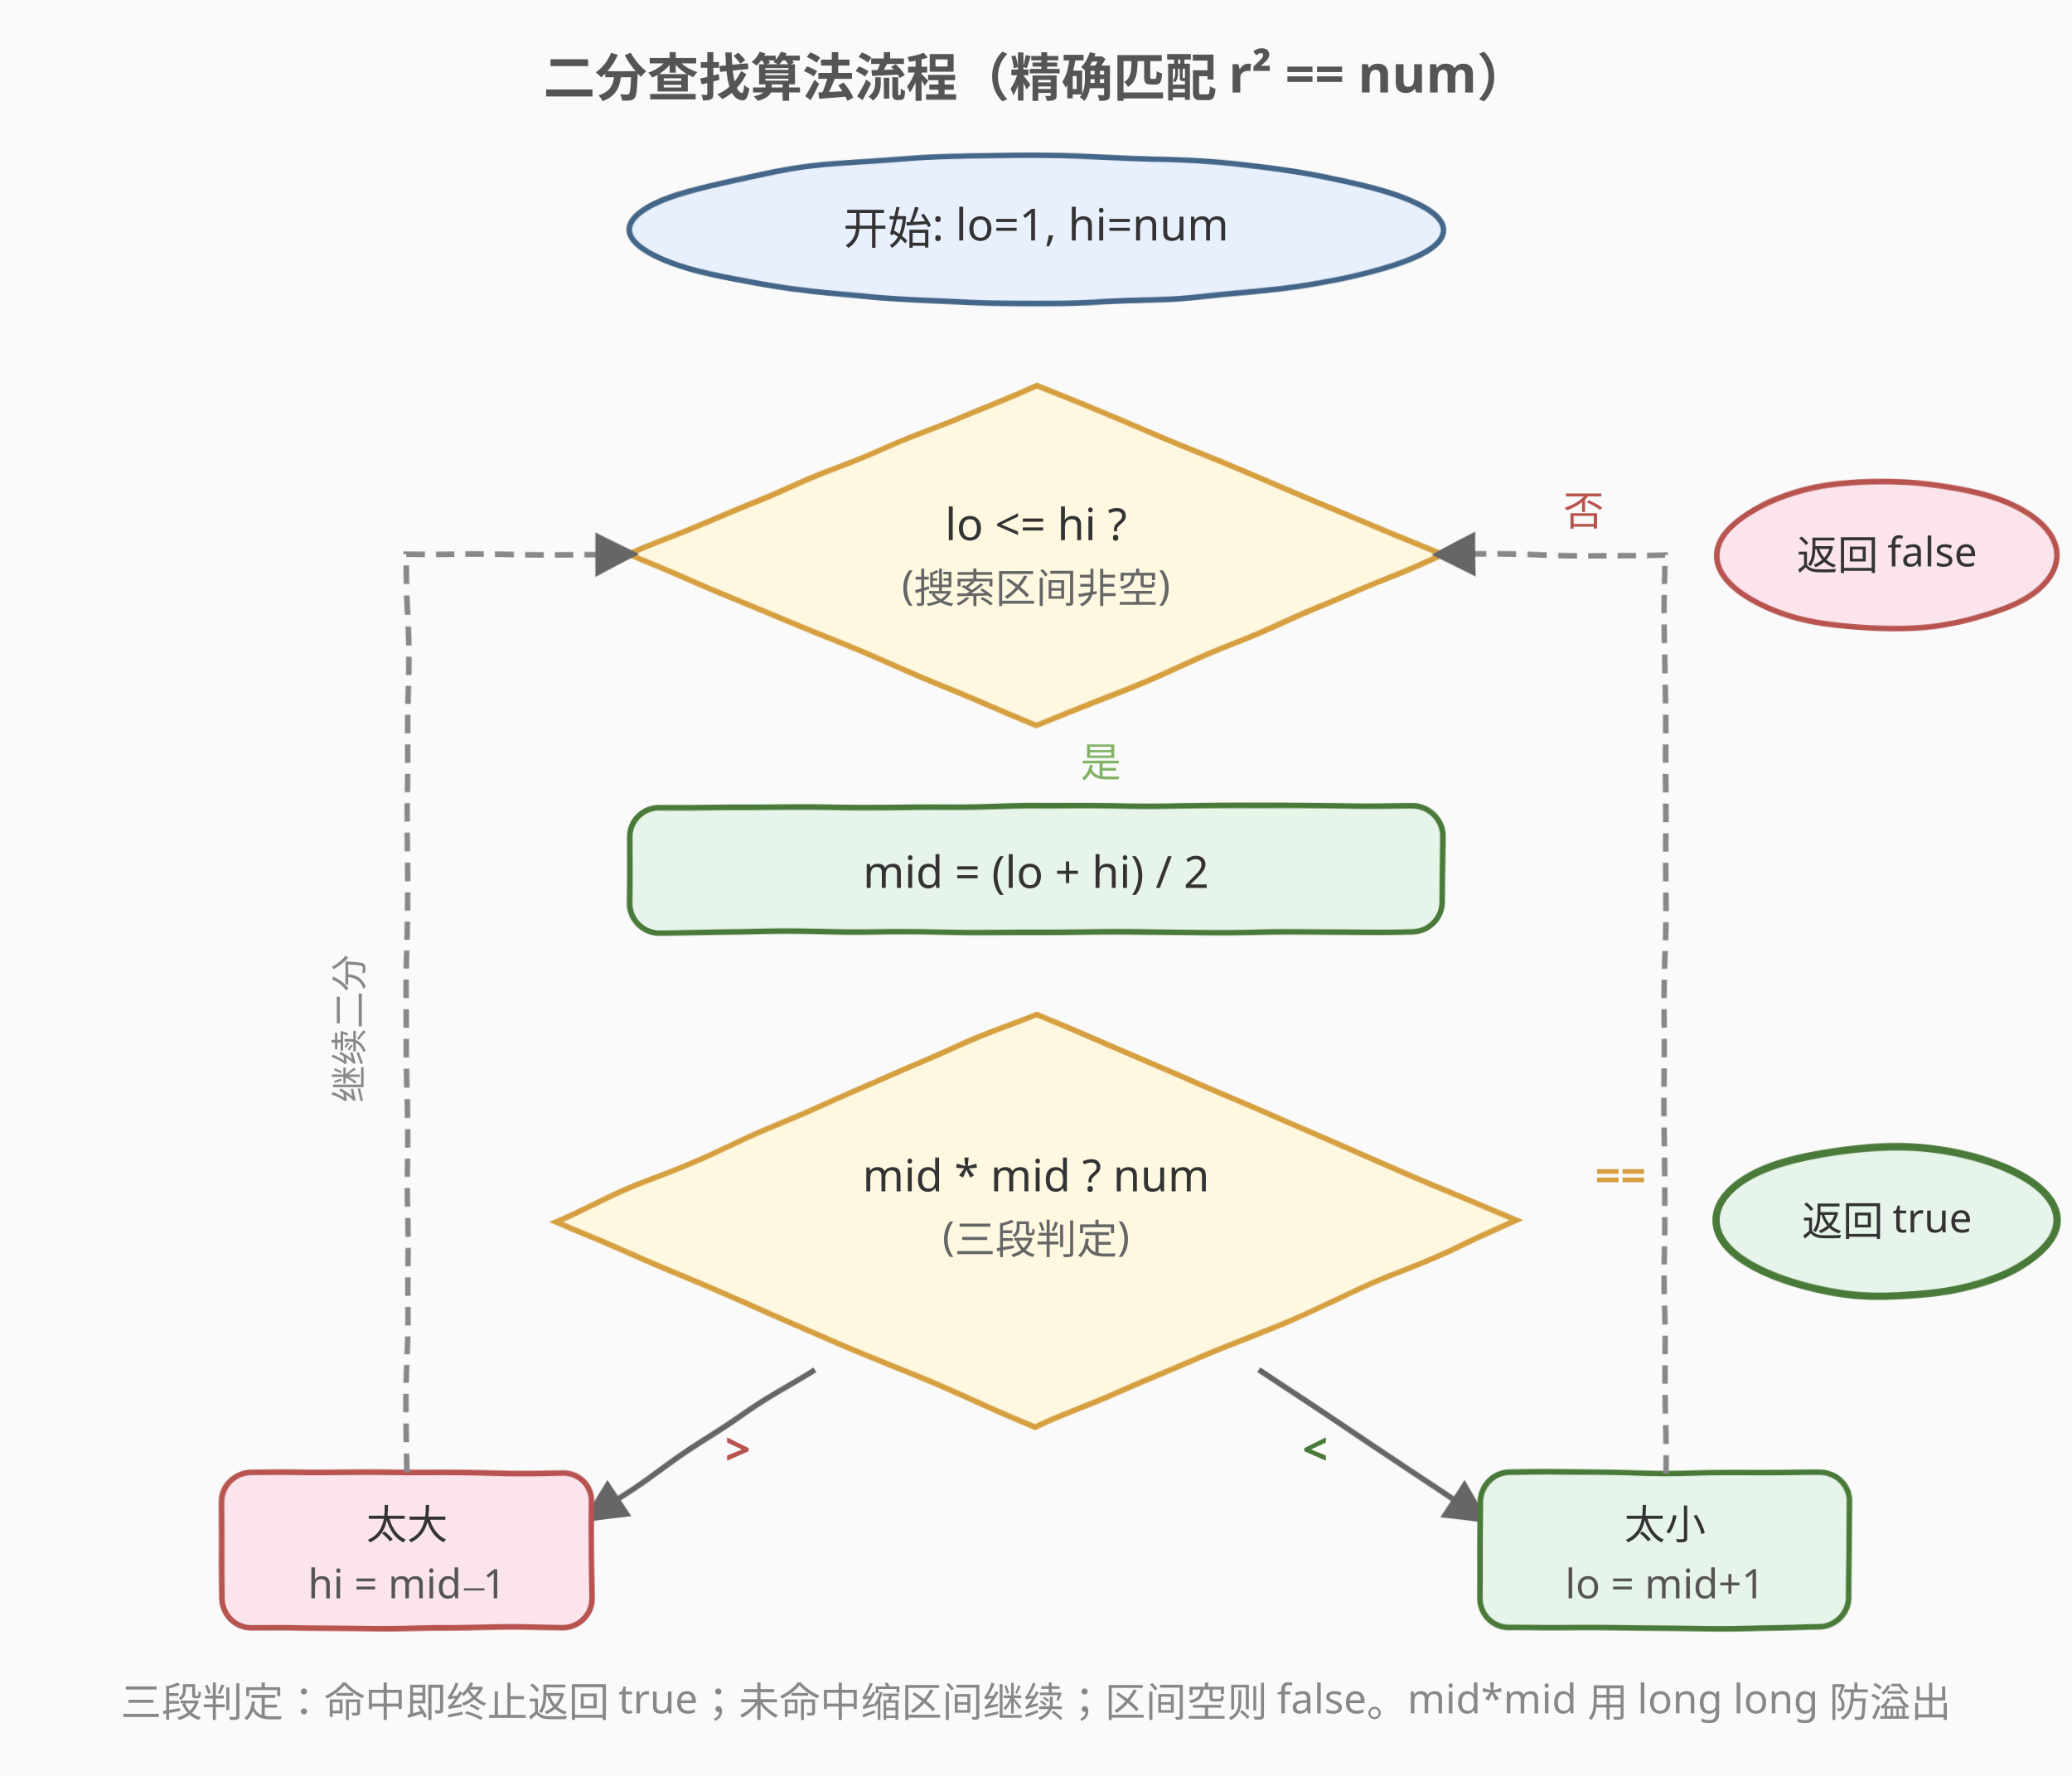
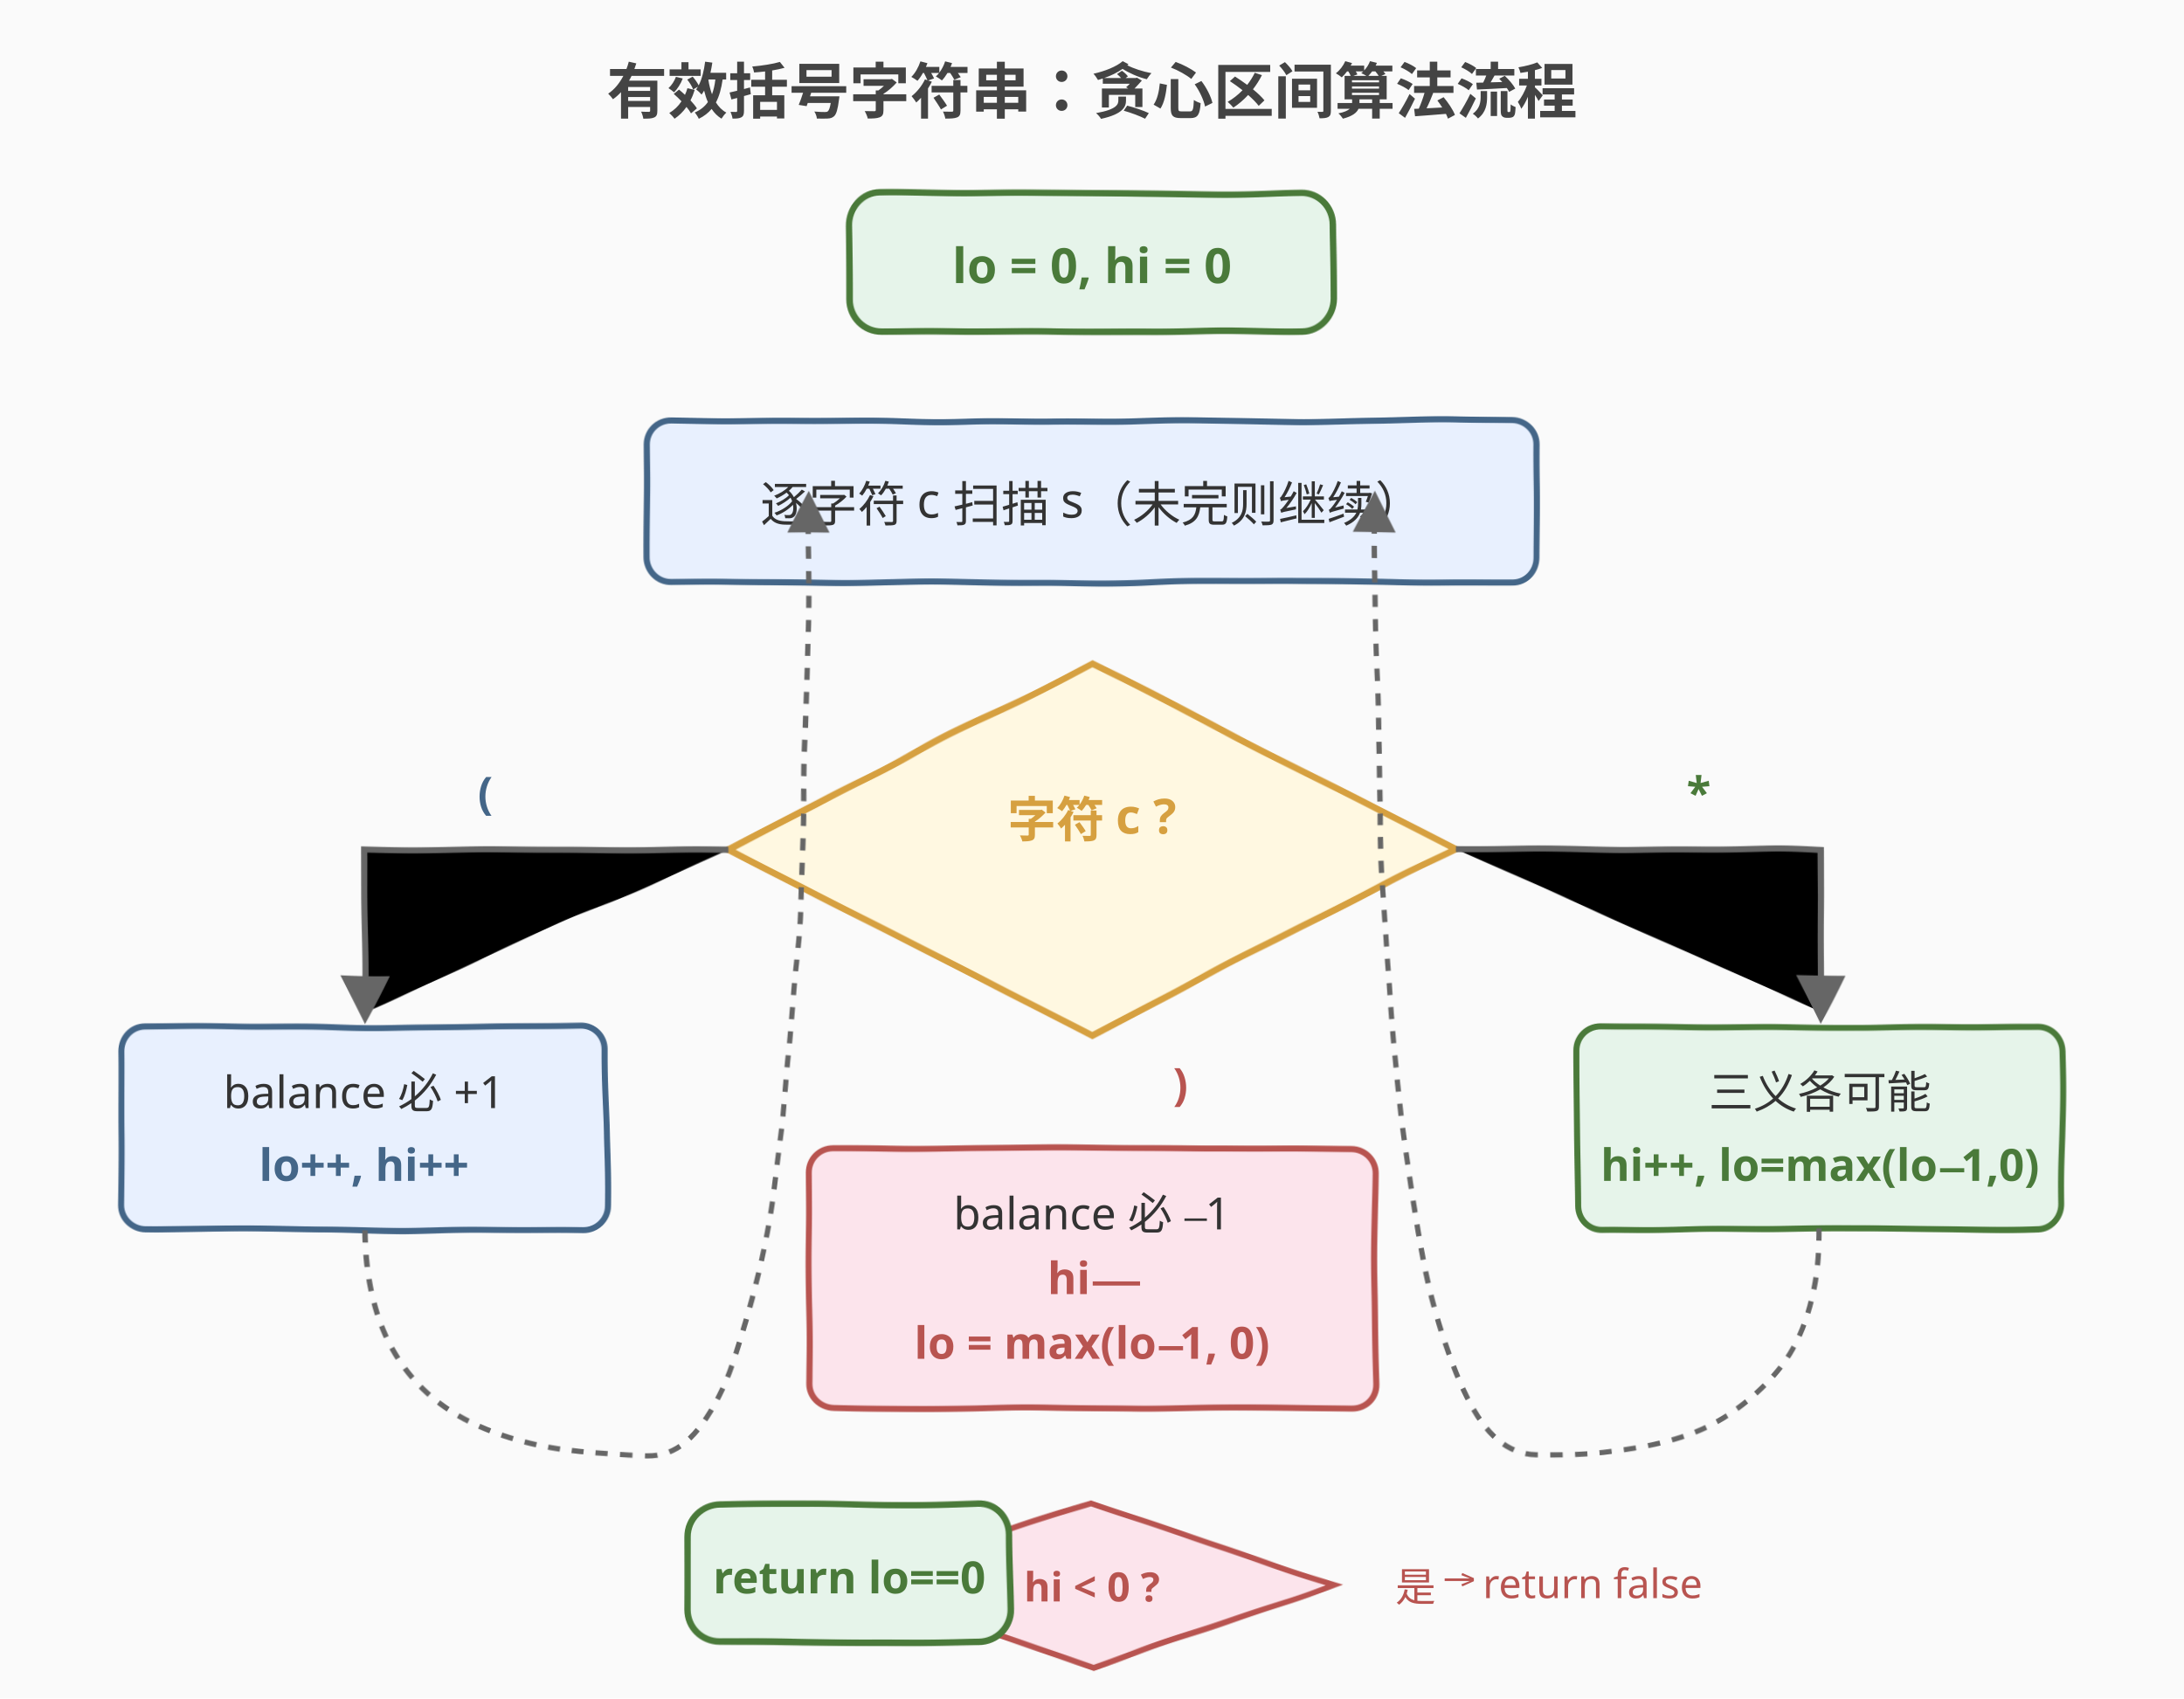
- <svg xmlns="http://www.w3.org/2000/svg" viewBox="0 0 560 480" font-family="'Comic Sans MS', 'Segoe UI', 'Kaiti SC', 楷体, cursive">
+ <svg xmlns="http://www.w3.org/2000/svg" viewBox="0 0 540 420" font-family="'Comic Sans MS', 'Segoe UI', 'Kaiti SC', 楷体, cursive">
  <defs>
    <filter id="rough">
      <feTurbulence type="fractalNoise" baseFrequency="0.02" numOctaves="2" seed="3" />
      <feDisplacementMap in="SourceGraphic" scale="2" />
    </filter>
    <filter id="rough2">
      <feTurbulence type="fractalNoise" baseFrequency="0.025" numOctaves="2" seed="7" />
      <feDisplacementMap in="SourceGraphic" scale="1.5" />
    </filter>
    <marker id="arr" markerWidth="8" markerHeight="8" refX="6" refY="4" orient="auto">
      <path d="M 0 0 L 8 4 L 0 8 z" fill="#666" />
    </marker>
  </defs>
-   <rect width="560" height="480" fill="#fafafa" />
-   <text x="280" y="26" text-anchor="middle" font-size="14" fill="#555" font-weight="bold">二分查找算法流程（精确匹配 r² == num）</text>
-   <ellipse cx="280" cy="62" rx="110" ry="20" fill="#e8f0fe" stroke="#446688" stroke-width="1.5" filter="url(#rough2)" />
-   <text x="280" y="66" text-anchor="middle" font-size="12" fill="#333">开始: lo=1, hi=num</text>
-   <path d="M 280 82 L 280 100" stroke="#666" stroke-width="1.5" fill="none" marker-end="url(#arr)" filter="url(#rough2)" />
-   <polygon points="280,104 390,150 280,196 170,150" fill="#fff8e1" stroke="#d6a040" stroke-width="1.5" filter="url(#rough2)" />
-   <text x="280" y="146" text-anchor="middle" font-size="12" fill="#333">lo &lt;= hi ?</text>
-   <text x="280" y="162" text-anchor="middle" font-size="11" fill="#666">(搜索区间非空)</text>
-   <path d="M 390 150 L 470 150" stroke="#666" stroke-width="1.5" fill="none" marker-end="url(#arr)" filter="url(#rough2)" />
-   <text x="428" y="142" text-anchor="middle" font-size="11" fill="#b85450">否</text>
-   <ellipse cx="510" cy="150" rx="46" ry="20" fill="#fce4ec" stroke="#b85450" stroke-width="1.5" filter="url(#rough2)" />
-   <text x="510" y="154" text-anchor="middle" font-size="11" fill="#333">返回 false</text>
-   <path d="M 280 196 L 280 214" stroke="#666" stroke-width="1.5" fill="none" marker-end="url(#arr)" filter="url(#rough2)" />
-   <text x="292" y="210" font-size="11" fill="#82b366">是</text>
-   <rect x="170" y="218" width="220" height="34" fill="#e6f4ea" stroke="#4a7a3a" stroke-width="1.5" rx="8" filter="url(#rough2)" />
-   <text x="280" y="240" text-anchor="middle" font-size="12" fill="#333">mid = (lo + hi) / 2</text>
-   <path d="M 280 252 L 280 270" stroke="#666" stroke-width="1.5" fill="none" marker-end="url(#arr)" filter="url(#rough2)" />
-   <polygon points="280,274 410,330 280,386 150,330" fill="#fff8e1" stroke="#d6a040" stroke-width="1.5" filter="url(#rough2)" />
-   <text x="280" y="322" text-anchor="middle" font-size="12" fill="#333">mid * mid ? num</text>
-   <text x="280" y="338" text-anchor="middle" font-size="11" fill="#666">(三段判定)</text>
-   <path d="M 410 330 L 470 330" stroke="#666" stroke-width="1.5" fill="none" marker-end="url(#arr)" filter="url(#rough2)" />
-   <text x="438" y="322" text-anchor="middle" font-size="12" fill="#d6a040" font-weight="bold">==</text>
-   <ellipse cx="510" cy="330" rx="46" ry="20" fill="#e6f4ea" stroke="#4a7a3a" stroke-width="2" filter="url(#rough2)" />
-   <text x="510" y="334" text-anchor="middle" font-size="11" fill="#333">返回 true</text>
-   <path d="M 340 370 L 400 410" stroke="#666" stroke-width="1.5" fill="none" marker-end="url(#arr)" filter="url(#rough2)" />
-   <text x="352" y="396" font-size="12" fill="#4a7a3a" font-weight="bold">&lt;</text>
-   <rect x="400" y="398" width="100" height="42" fill="#e6f4ea" stroke="#4a7a3a" stroke-width="1.5" rx="8" filter="url(#rough2)" />
-   <text x="450" y="416" text-anchor="middle" font-size="11" fill="#333">太小</text>
-   <text x="450" y="432" text-anchor="middle" font-size="11" fill="#555">lo = mid+1</text>
-   <path d="M 220 370 L 160 410" stroke="#666" stroke-width="1.5" fill="none" marker-end="url(#arr)" filter="url(#rough2)" />
-   <text x="196" y="396" font-size="12" fill="#b85450" font-weight="bold">&gt;</text>
-   <rect x="60" y="398" width="100" height="42" fill="#fce4ec" stroke="#b85450" stroke-width="1.5" rx="8" filter="url(#rough2)" />
-   <text x="110" y="416" text-anchor="middle" font-size="11" fill="#333">太大</text>
-   <text x="110" y="432" text-anchor="middle" font-size="11" fill="#555">hi = mid−1</text>
-   <path d="M 110 398 L 110 150 L 170 150" stroke="#888" stroke-width="1.5" fill="none" stroke-dasharray="5,3" marker-end="url(#arr)" filter="url(#rough2)" />
-   <text x="98" y="278" text-anchor="middle" font-size="10" fill="#888" transform="rotate(-90 98 278)">继续二分</text>
-   <path d="M 450 398 L 450 150 L 390 150" stroke="#888" stroke-width="1.5" fill="none" stroke-dasharray="5,3" marker-end="url(#arr)" filter="url(#rough2)" />
-   <text x="280" y="464" text-anchor="middle" font-size="11" fill="#888">三段判定：命中即终止返回 true；未命中缩区间继续；区间空则 false。mid*mid 用 long long 防溢出</text>
+   <rect width="540" height="420" fill="#fafafa" />
+   <text x="270" y="28" text-anchor="middle" font-size="15" fill="#444" font-weight="bold">有效括号字符串：贪心区间算法流程</text>
+   <rect x="210" y="48" width="120" height="34" fill="#e6f4ea" stroke="#4a7a3a" stroke-width="1.6" rx="8" filter="url(#rough2)" />
+   <text x="270" y="70" text-anchor="middle" font-size="12" fill="#4a7a3a" font-weight="bold">lo = 0, hi = 0</text>
+   <path d="M 270 82 L 270 100" stroke="#666" stroke-width="1.5" marker-end="url(#arr)" filter="url(#rough2)" />
+   <rect x="160" y="104" width="220" height="40" fill="#e8f0fe" stroke="#446688" stroke-width="1.5" rx="6" filter="url(#rough2)" />
+   <text x="270" y="129" text-anchor="middle" font-size="12" fill="#333">逐字符 c 扫描 s（未完则继续）</text>
+   <path d="M 270 144 L 270 160" stroke="#666" stroke-width="1.5" marker-end="url(#arr)" filter="url(#rough2)" />
+   <polygon points="270,164 360,210 270,256 180,210" fill="#fff8e1" stroke="#d6a040" stroke-width="1.6" filter="url(#rough2)" />
+   <text x="270" y="207" text-anchor="middle" font-size="12" fill="#d6a040" font-weight="bold">字符 c ?</text>
+   <path d="M 180 210 L 90 210 L 90 250" stroke="#666" stroke-width="1.5" marker-end="url(#arr)" filter="url(#rough2)" />
+   <text x="120" y="200" text-anchor="middle" font-size="11" fill="#446688" font-weight="bold">(</text>
+   <rect x="30" y="254" width="120" height="50" fill="#e8f0fe" stroke="#446688" stroke-width="1.5" rx="6" filter="url(#rough2)" />
+   <text x="90" y="274" text-anchor="middle" font-size="11" fill="#333">balance 必 +1</text>
+   <text x="90" y="292" text-anchor="middle" font-size="11" fill="#446688" font-weight="bold">lo++, hi++</text>
+   <path d="M 270 256 L 270 280" stroke="#666" stroke-width="1.5" marker-end="url(#arr)" filter="url(#rough2)" />
+   <text x="290" y="272" font-size="11" fill="#b85450" font-weight="bold">)</text>
+   <rect x="200" y="284" width="140" height="64" fill="#fce4ec" stroke="#b85450" stroke-width="1.5" rx="6" filter="url(#rough2)" />
+   <text x="270" y="304" text-anchor="middle" font-size="11" fill="#333">balance 必 −1</text>
+   <text x="270" y="320" text-anchor="middle" font-size="11" fill="#b85450" font-weight="bold">hi−−</text>
+   <text x="270" y="336" text-anchor="middle" font-size="11" fill="#b85450" font-weight="bold">lo = max(lo−1, 0)</text>
+   <path d="M 360 210 L 450 210 L 450 250" stroke="#666" stroke-width="1.5" marker-end="url(#arr)" filter="url(#rough2)" />
+   <text x="420" y="200" text-anchor="middle" font-size="11" fill="#4a7a3a" font-weight="bold">*</text>
+   <rect x="390" y="254" width="120" height="50" fill="#e6f4ea" stroke="#4a7a3a" stroke-width="1.5" rx="6" filter="url(#rough2)" />
+   <text x="450" y="274" text-anchor="middle" font-size="11" fill="#333">三义各可能</text>
+   <text x="450" y="292" text-anchor="middle" font-size="11" fill="#4a7a3a" font-weight="bold">hi++, lo=max(lo−1,0)</text>
+   <path d="M 270 348 L 270 368" stroke="#666" stroke-width="1.5" marker-end="url(#arr)" filter="url(#rough2)" />
+   <polygon points="270,372 330,392 270,412 210,392" fill="#fce4ec" stroke="#b85450" stroke-width="1.4" filter="url(#rough2)" />
+   <text x="270" y="396" text-anchor="middle" font-size="10" fill="#b85450" font-weight="bold">hi &lt; 0 ?</text>
+   <text x="345" y="396" font-size="10" fill="#b85450">是 → return false</text>
+   <path d="M 90 304 Q 90 360 160 360 Q 200 360 200 124" fill="none" stroke="#666" stroke-width="1.3" stroke-dasharray="3,3" marker-end="url(#arr)" filter="url(#rough2)" />
+   <path d="M 450 304 Q 450 360 380 360 Q 340 360 340 124" fill="none" stroke="#666" stroke-width="1.3" stroke-dasharray="3,3" marker-end="url(#arr)" filter="url(#rough2)" />
+   <rect x="170" y="372" width="80" height="34" fill="#e6f4ea" stroke="#4a7a3a" stroke-width="1.6" rx="8" filter="url(#rough2)" />
+   <text x="210" y="394" text-anchor="middle" font-size="11" fill="#4a7a3a" font-weight="bold">return lo==0</text>
</svg>
